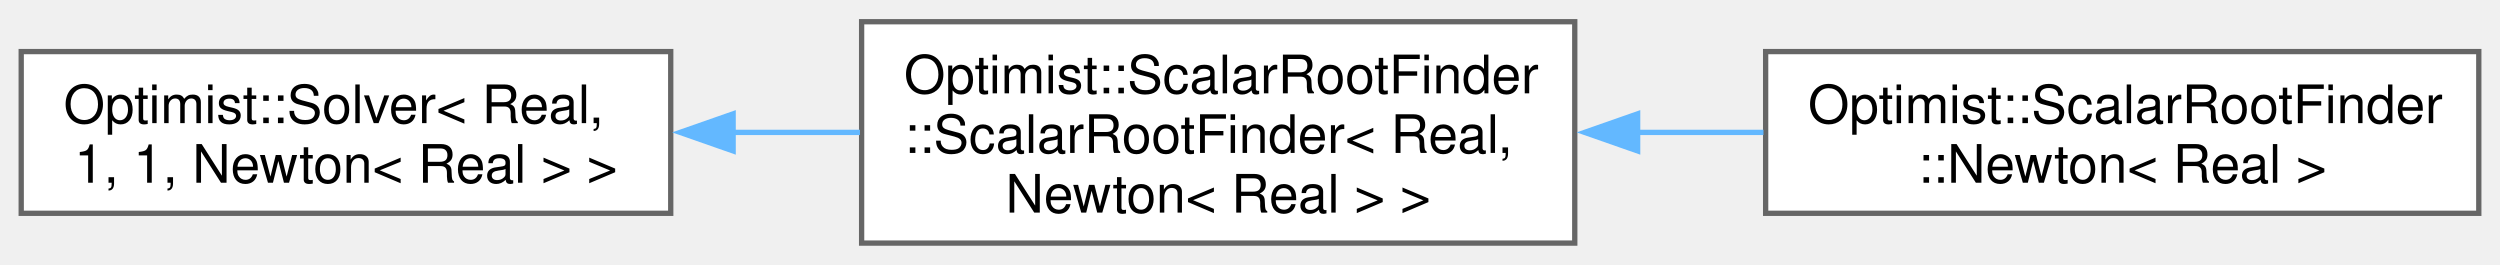
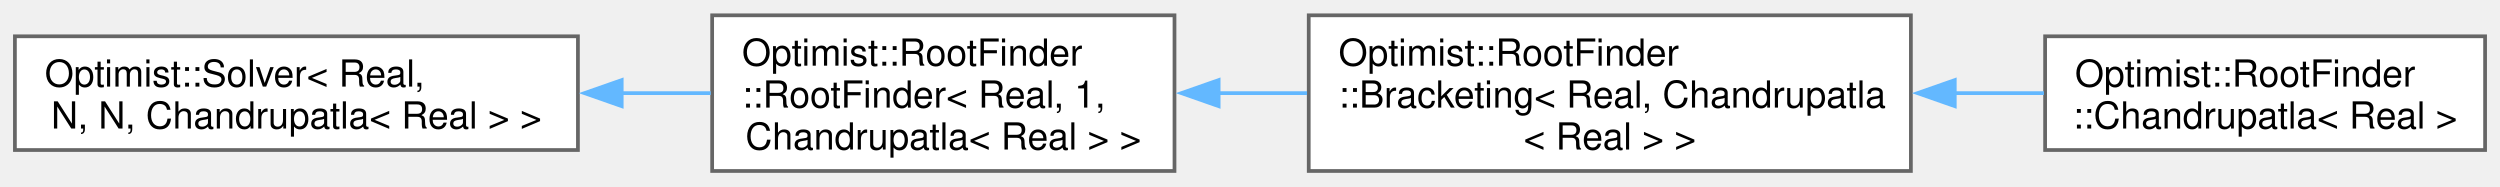
- <svg xmlns="http://www.w3.org/2000/svg" xmlns:xlink="http://www.w3.org/1999/xlink" width="472pt" height="50pt" viewBox="0.00 0.00 471.50 49.75">
+ <svg xmlns="http://www.w3.org/2000/svg" xmlns:xlink="http://www.w3.org/1999/xlink" width="671pt" height="50pt" viewBox="0.00 0.00 670.50 49.75">
  <g id="graph0" class="graph" transform="scale(1 1) rotate(0) translate(4 45.75)">
    <g id="Node000000" class="node">
      <g id="a_Node000000">
        <a xlink:href="class_optimist_1_1_solver.html" target="_top" xlink:title=" ">
-           <polygon fill="white" stroke="#666666" points="122.5,-36.12 0,-36.12 0,-5.62 122.5,-5.62 122.5,-36.12" />
+           <polygon fill="white" stroke="#666666" points="151,-36.12 0,-36.12 0,-5.62 151,-5.62 151,-36.12" />
          <text text-anchor="start" x="8" y="-22.62" font-family="Helvetica,sans-Serif" font-size="10.00">Optimist::Solver&lt; Real,</text>
-           <text text-anchor="middle" x="61.25" y="-11.38" font-family="Helvetica,sans-Serif" font-size="10.00"> 1, 1, Newton&lt; Real &gt; &gt;</text>
+           <text text-anchor="middle" x="75.5" y="-11.38" font-family="Helvetica,sans-Serif" font-size="10.00"> N, N, Chandrupatla&lt; Real &gt; &gt;</text>
        </a>
      </g>
    </g>
    <g id="Node000001" class="node">
      <g id="a_Node000001">
-         <a xlink:href="class_optimist_1_1_scalar_root_finder_1_1_scalar_root_finder.html" target="_top" xlink:title=" ">
-           <polygon fill="white" stroke="#666666" points="293,-41.75 158.5,-41.75 158.5,0 293,0 293,-41.75" />
-           <text text-anchor="start" x="166.5" y="-28.25" font-family="Helvetica,sans-Serif" font-size="10.00">Optimist::ScalarRootFinder</text>
-           <text text-anchor="start" x="166.5" y="-17" font-family="Helvetica,sans-Serif" font-size="10.00">::ScalarRootFinder&lt; Real,</text>
-           <text text-anchor="middle" x="225.75" y="-5.75" font-family="Helvetica,sans-Serif" font-size="10.00"> Newton&lt; Real &gt; &gt;</text>
+         <a xlink:href="class_optimist_1_1_root_finder_1_1_root_finder.html" target="_top" xlink:title=" ">
+           <polygon fill="white" stroke="#666666" points="311,-41.75 187,-41.75 187,0 311,0 311,-41.75" />
+           <text text-anchor="start" x="195" y="-28.25" font-family="Helvetica,sans-Serif" font-size="10.00">Optimist::RootFinder</text>
+           <text text-anchor="start" x="195" y="-17" font-family="Helvetica,sans-Serif" font-size="10.00">::RootFinder&lt; Real, 1,</text>
+           <text text-anchor="middle" x="249" y="-5.75" font-family="Helvetica,sans-Serif" font-size="10.00"> Chandrupatla&lt; Real &gt; &gt;</text>
        </a>
      </g>
    </g>
-     <g id="edge44_Node000000_Node000001" class="edge">
-       <g id="a_edge44_Node000000_Node000001">
+     <g id="edge53_Node000000_Node000001" class="edge">
+       <g id="a_edge53_Node000000_Node000001">
        <a xlink:title=" ">
-           <path fill="none" stroke="#63b8ff" d="M134.01,-20.88C142.05,-20.88 150.22,-20.88 158.19,-20.88" />
-           <polygon fill="#63b8ff" stroke="#63b8ff" points="134.27,-17.38 124.27,-20.88 134.27,-24.38 134.27,-17.38" />
+           <path fill="none" stroke="#63b8ff" d="M162.64,-20.88C170.74,-20.88 178.83,-20.88 186.63,-20.88" />
+           <polygon fill="#63b8ff" stroke="#63b8ff" points="162.74,-17.38 152.74,-20.88 162.74,-24.38 162.74,-17.38" />
        </a>
      </g>
    </g>
    <g id="Node000002" class="node">
      <g id="a_Node000002">
-         <a xlink:href="class_optimist_1_1_scalar_root_finder_1_1_newton.html" target="_top" xlink:title="Class container for the Newton's method.">
-           <polygon fill="white" stroke="#666666" points="463.5,-36.12 329,-36.12 329,-5.62 463.5,-5.62 463.5,-36.12" />
-           <text text-anchor="start" x="337" y="-22.62" font-family="Helvetica,sans-Serif" font-size="10.00">Optimist::ScalarRootFinder</text>
-           <text text-anchor="middle" x="396.25" y="-11.38" font-family="Helvetica,sans-Serif" font-size="10.00">::Newton&lt; Real &gt;</text>
+         <a xlink:href="class_optimist_1_1_root_finder_1_1_bracketing.html" target="_top" xlink:title=" ">
+           <polygon fill="white" stroke="#666666" points="508.5,-41.75 347,-41.75 347,0 508.5,0 508.5,-41.75" />
+           <text text-anchor="start" x="355" y="-28.25" font-family="Helvetica,sans-Serif" font-size="10.00">Optimist::RootFinder</text>
+           <text text-anchor="start" x="355" y="-17" font-family="Helvetica,sans-Serif" font-size="10.00">::Bracketing&lt; Real, Chandrupatla</text>
+           <text text-anchor="middle" x="427.75" y="-5.75" font-family="Helvetica,sans-Serif" font-size="10.00">&lt; Real &gt; &gt;</text>
        </a>
      </g>
    </g>
-     <g id="edge45_Node000001_Node000002" class="edge">
-       <g id="a_edge45_Node000001_Node000002">
+     <g id="edge54_Node000001_Node000002" class="edge">
+       <g id="a_edge54_Node000001_Node000002">
        <a xlink:title=" ">
-           <path fill="none" stroke="#63b8ff" d="M304.6,-20.88C312.61,-20.88 320.71,-20.88 328.59,-20.88" />
-           <polygon fill="#63b8ff" stroke="#63b8ff" points="304.86,-17.38 294.86,-20.88 304.86,-24.38 304.86,-17.38" />
+           <path fill="none" stroke="#63b8ff" d="M322.69,-20.88C330.56,-20.88 338.6,-20.88 346.55,-20.88" />
+           <polygon fill="#63b8ff" stroke="#63b8ff" points="322.84,-17.38 312.84,-20.88 322.84,-24.38 322.84,-17.38" />
+         </a>
+       </g>
+     </g>
+     <g id="Node000003" class="node">
+       <g id="a_Node000003">
+         <a xlink:href="class_optimist_1_1_root_finder_1_1_chandrupatla.html" target="_top" xlink:title="Class container for the Chandrupatla algorithm.">
+           <polygon fill="white" stroke="#666666" points="662.5,-36.12 544.5,-36.12 544.5,-5.62 662.5,-5.62 662.5,-36.12" />
+           <text text-anchor="start" x="552.5" y="-22.62" font-family="Helvetica,sans-Serif" font-size="10.00">Optimist::RootFinder</text>
+           <text text-anchor="middle" x="603.5" y="-11.38" font-family="Helvetica,sans-Serif" font-size="10.00">::Chandrupatla&lt; Real &gt;</text>
+         </a>
+       </g>
+     </g>
+     <g id="edge55_Node000002_Node000003" class="edge">
+       <g id="a_edge55_Node000002_Node000003">
+         <a xlink:title=" ">
+           <path fill="none" stroke="#63b8ff" d="M520.25,-20.88C528.38,-20.88 536.45,-20.88 544.18,-20.88" />
+           <polygon fill="#63b8ff" stroke="#63b8ff" points="520.27,-17.38 510.27,-20.88 520.27,-24.38 520.27,-17.38" />
        </a>
      </g>
    </g>
  </g>
</svg>
